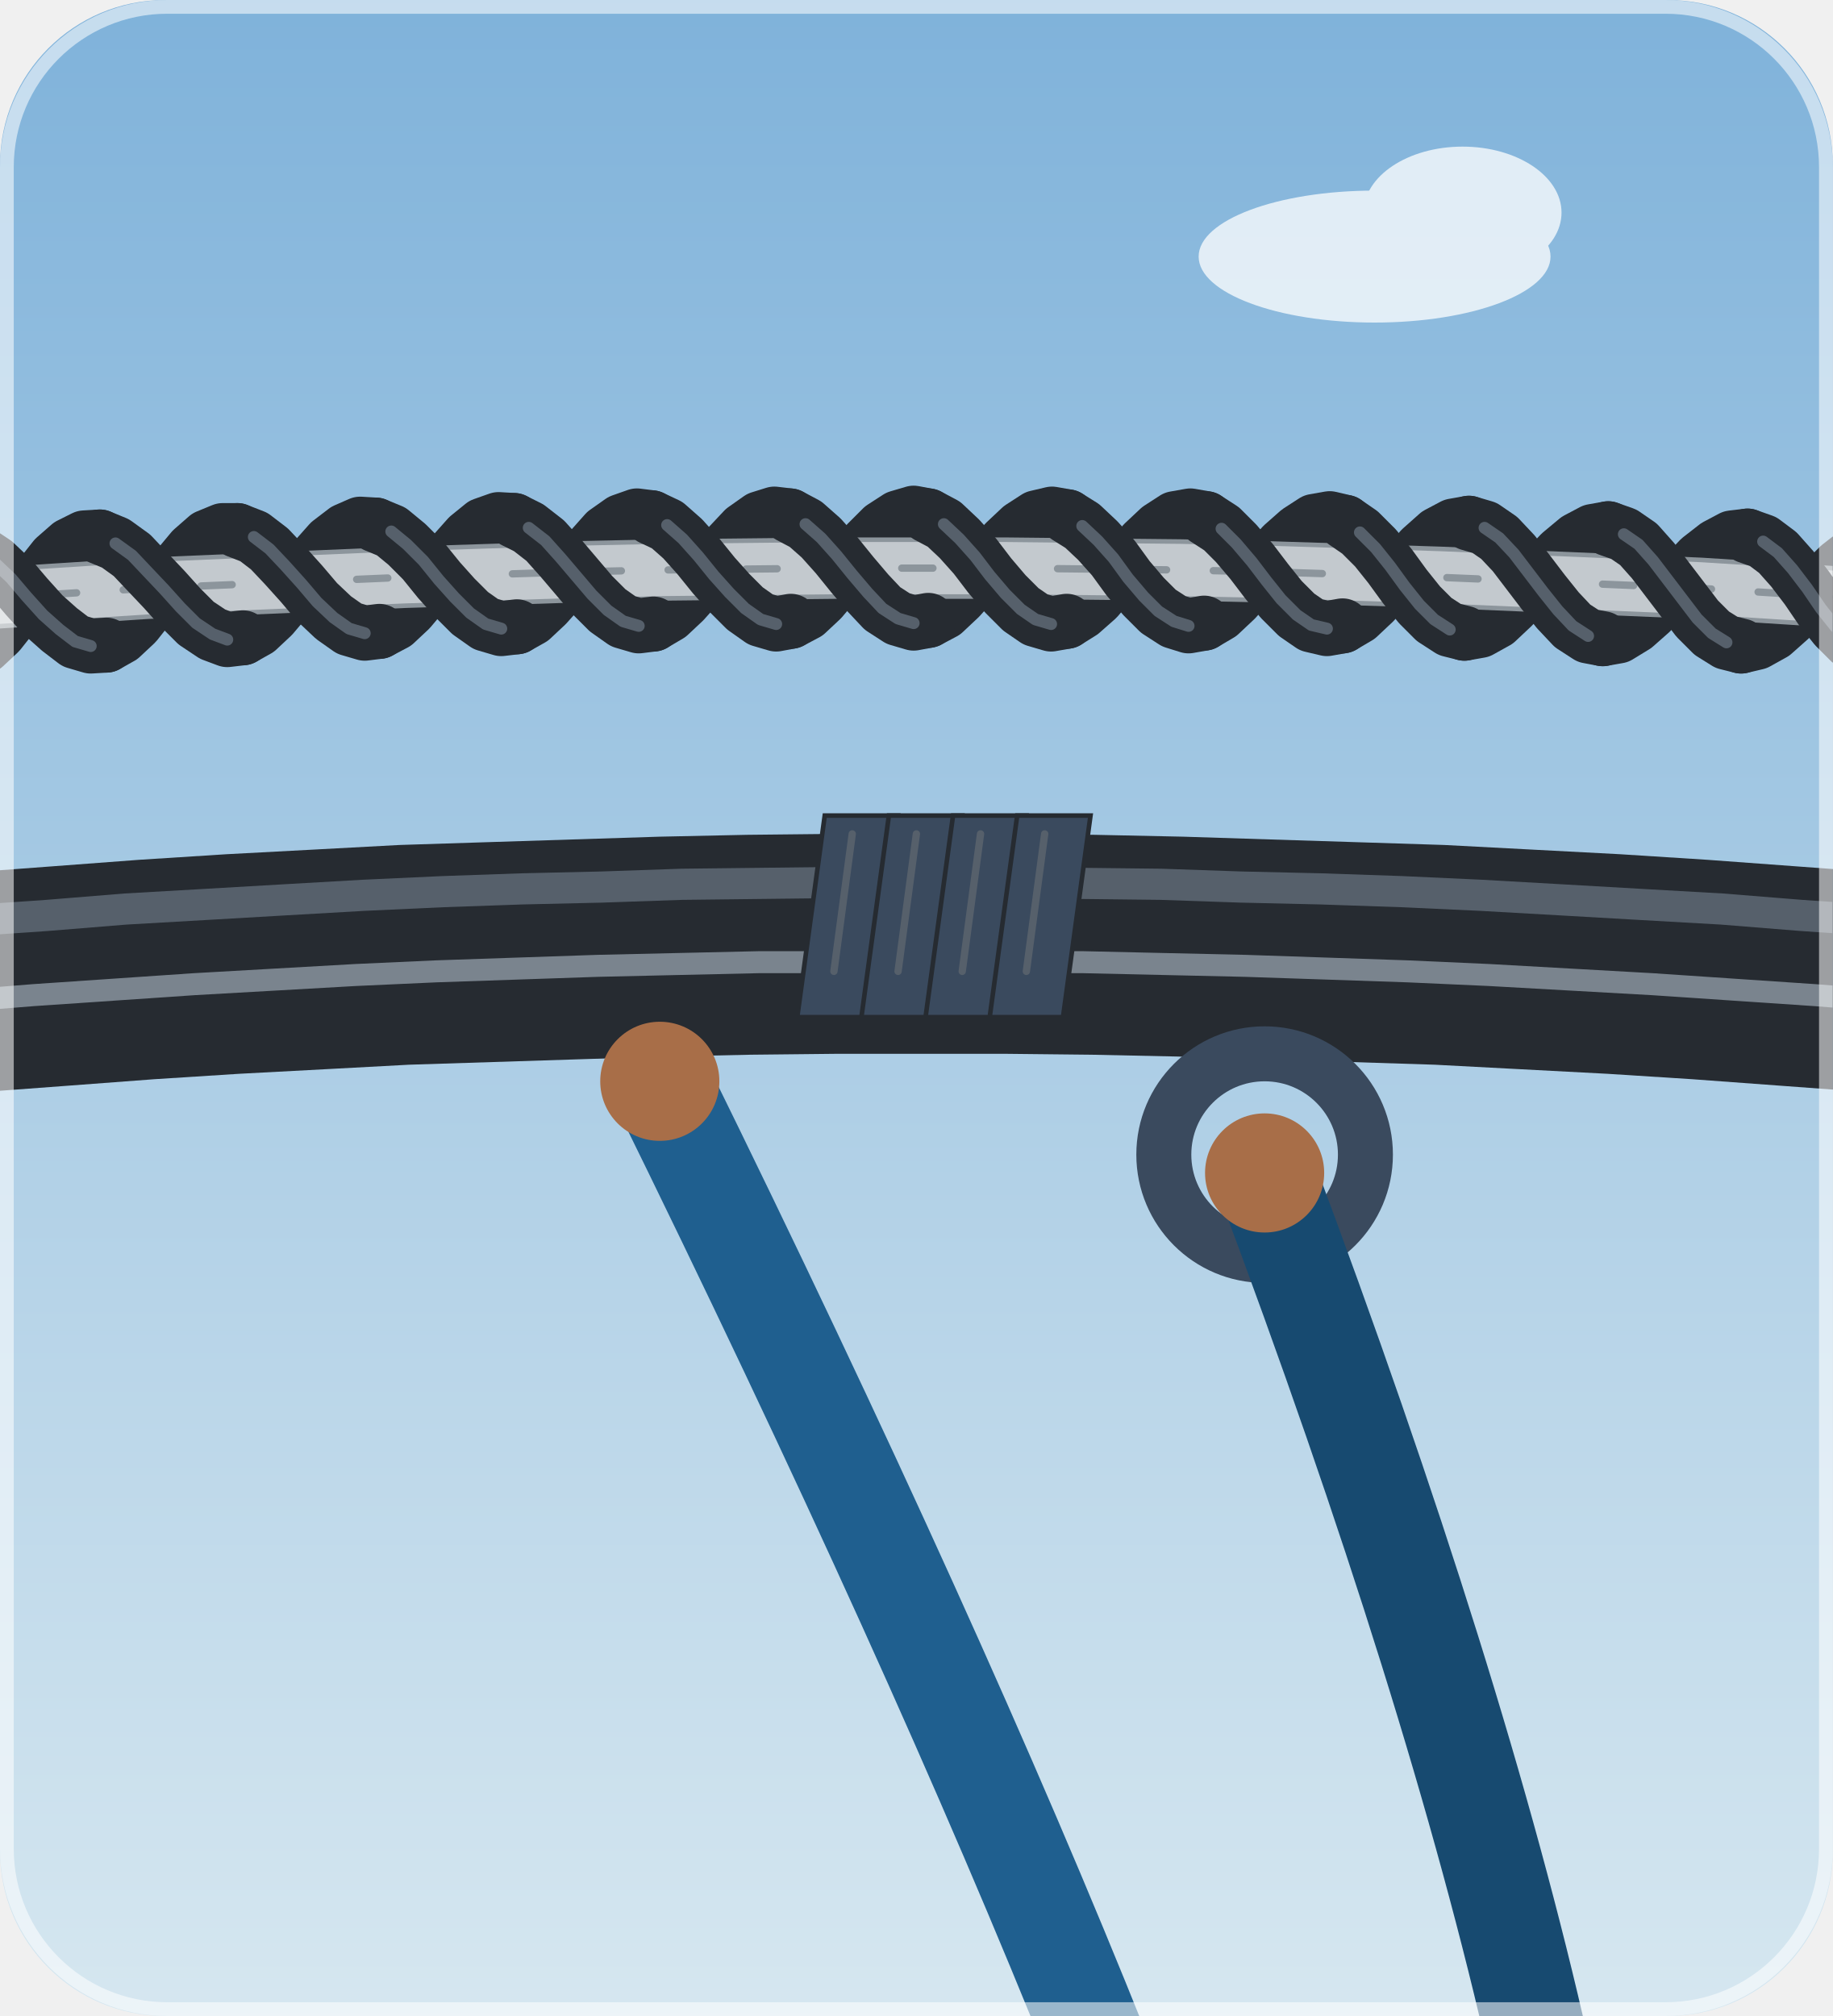
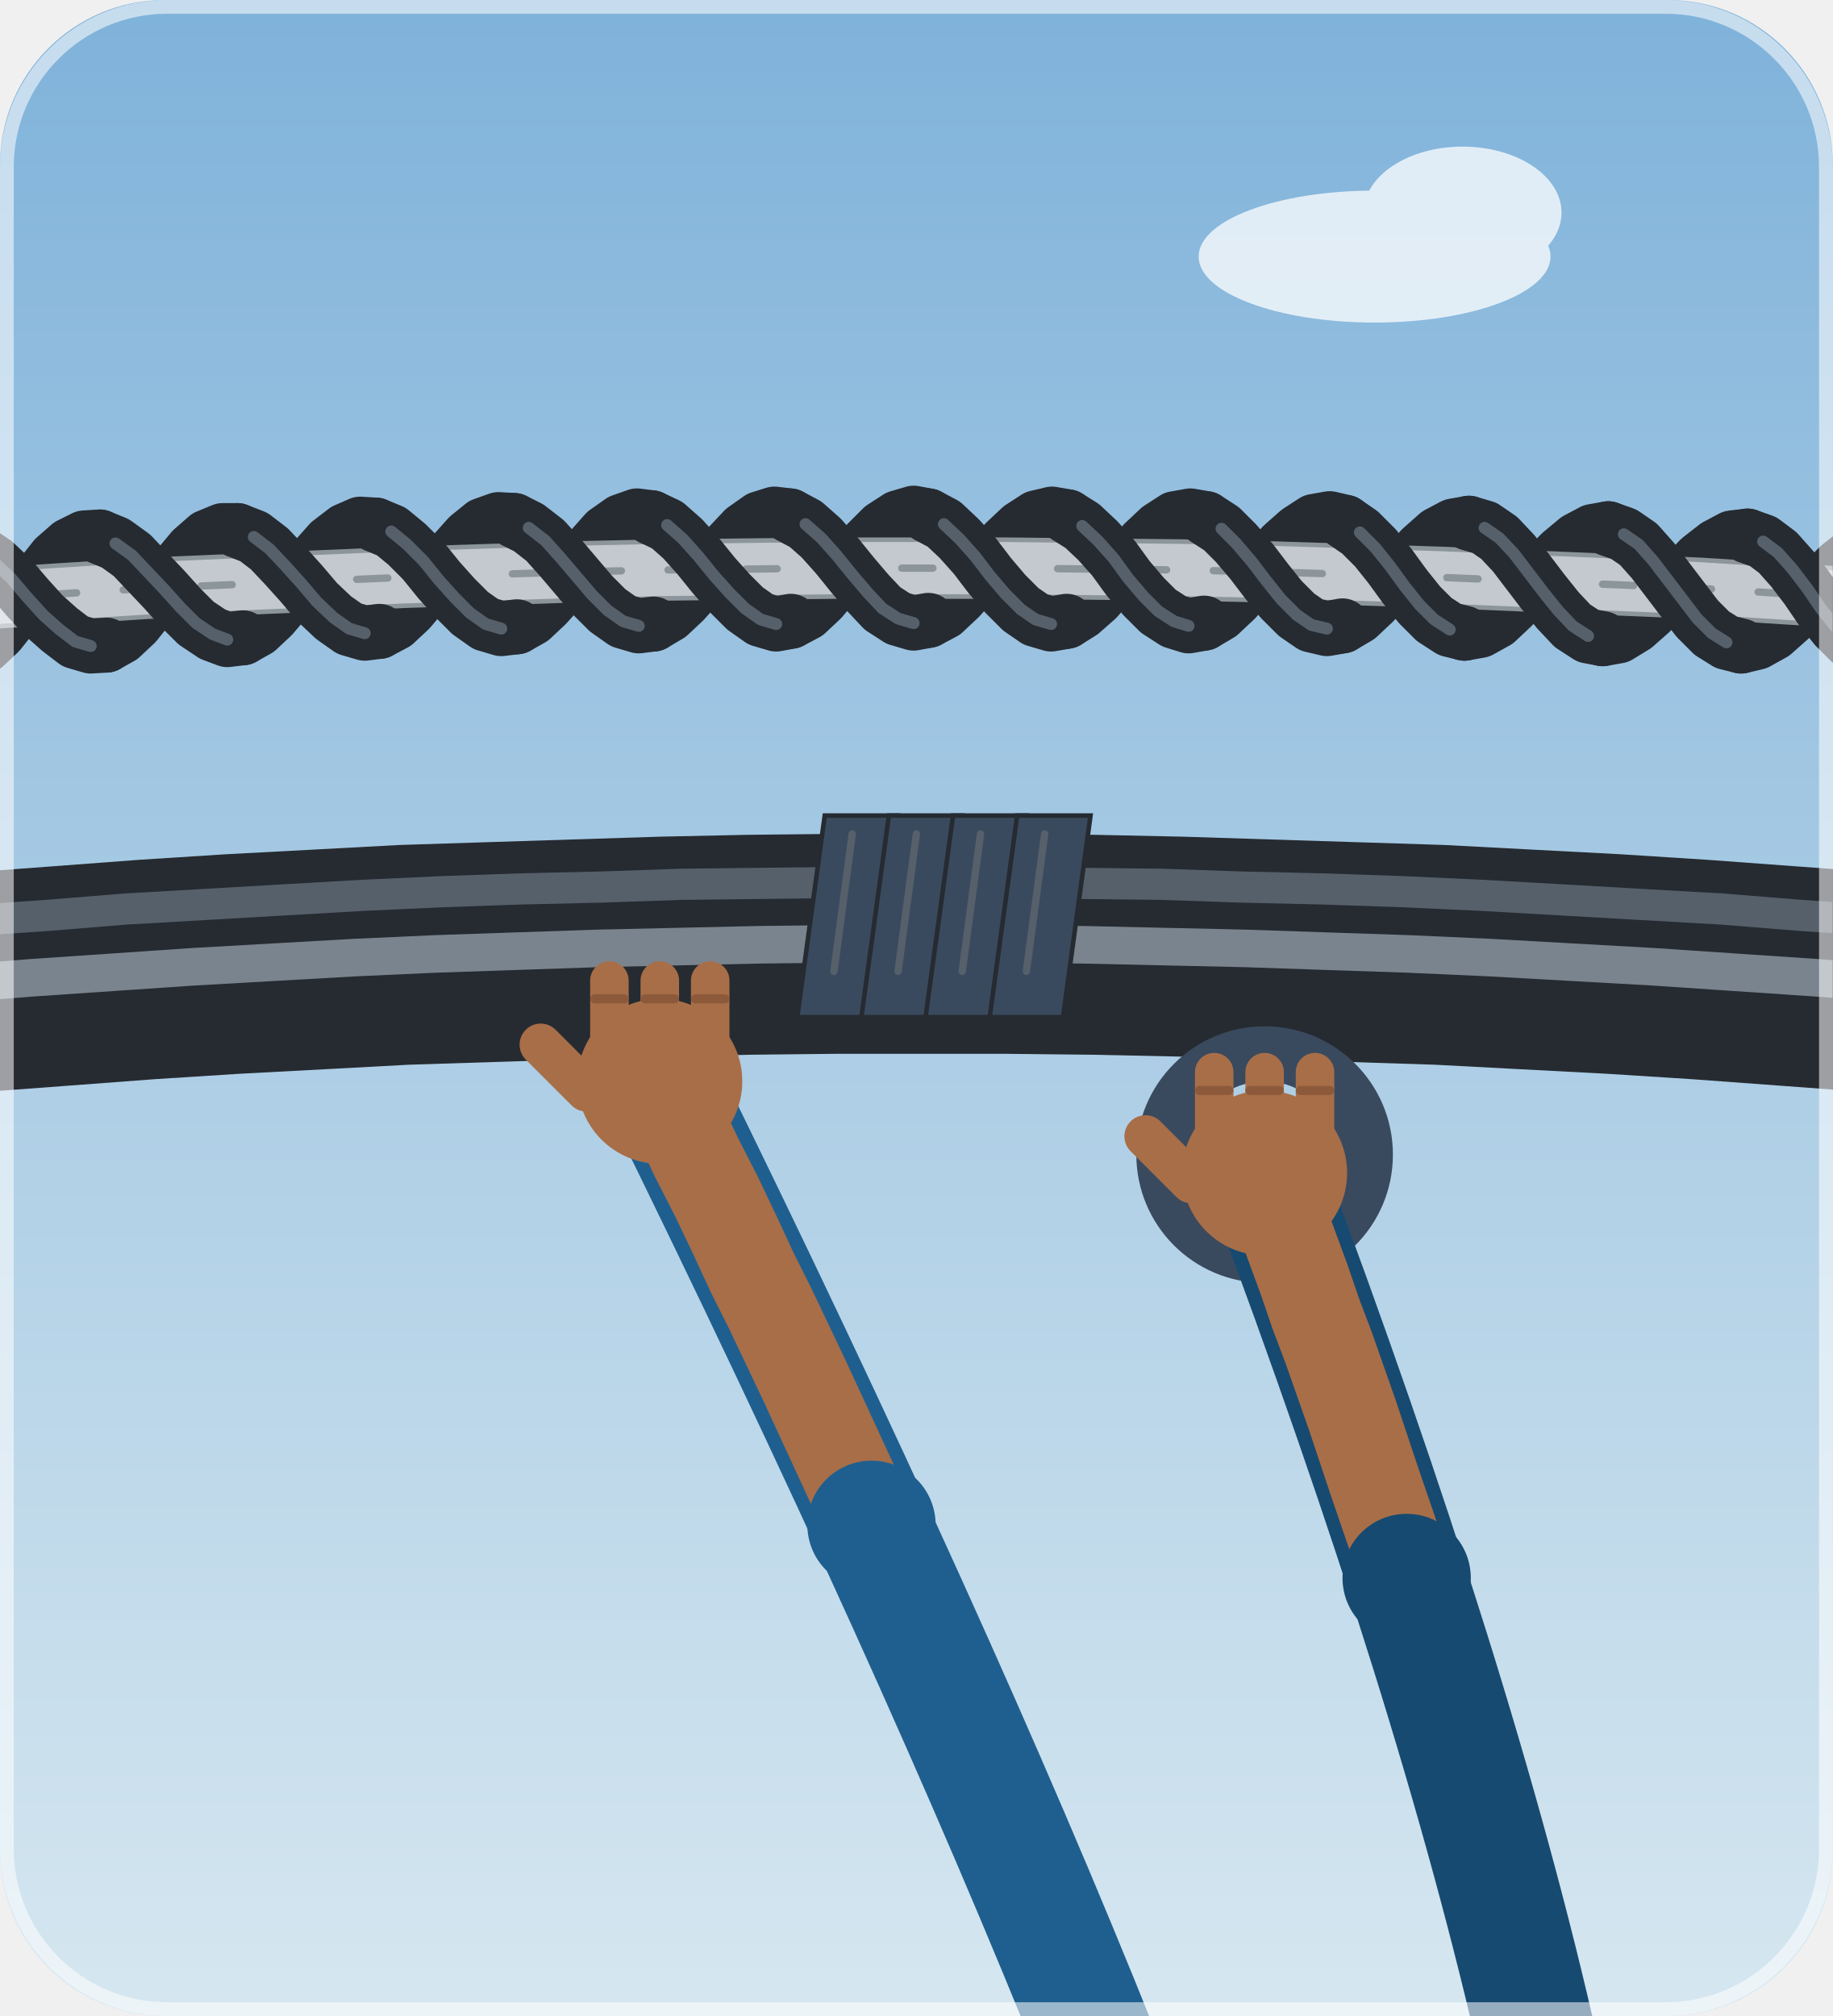
<svg xmlns="http://www.w3.org/2000/svg" viewBox="0 0 200 220" width="200" height="220">
  <defs>
    <linearGradient id="day" x1="0" y1="0" x2="0" y2="1">
      <stop offset="0" stop-color="#7FB2DA" />
      <stop offset="1" stop-color="#D6E7F0" />
    </linearGradient>
    <linearGradient id="near" x1="0" y1="0" x2="0" y2="1">
      <stop offset="0" stop-color="#A9C6DC" />
      <stop offset="0.7" stop-color="#E4ECEE" />
      <stop offset="1" stop-color="#EFE7D6" />
    </linearGradient>
    <linearGradient id="ground" x1="0" y1="0" x2="0" y2="1">
      <stop offset="0" stop-color="#9DBB72" />
      <stop offset="1" stop-color="#7E9C55" />
    </linearGradient>
    <linearGradient id="road" x1="0" y1="0" x2="0" y2="1">
      <stop offset="0" stop-color="#B9AE98" />
      <stop offset="1" stop-color="#9C917C" />
    </linearGradient>
    <linearGradient id="pole" x1="0" y1="0" x2="1" y2="0">
      <stop offset="0" stop-color="#8E979E" />
      <stop offset="0.5" stop-color="#C6CED4" />
      <stop offset="1" stop-color="#7C858C" />
    </linearGradient>
    <linearGradient id="steel" x1="0" y1="0" x2="1" y2="1">
      <stop offset="0" stop-color="#F4F7F9" />
      <stop offset="0.45" stop-color="#C3CBD1" />
      <stop offset="1" stop-color="#7D868E" />
    </linearGradient>
    <linearGradient id="ceramic" x1="0" y1="0" x2="1" y2="0">
      <stop offset="0" stop-color="#D9D3C6" />
      <stop offset="0.45" stop-color="#FAF8F2" />
      <stop offset="1" stop-color="#C8C1B2" />
    </linearGradient>
    <linearGradient id="shirt" x1="0" y1="0" x2="1" y2="0">
      <stop offset="0" stop-color="#1A5280" />
      <stop offset="0.5" stop-color="#2A6EA3" />
      <stop offset="1" stop-color="#184B75" />
    </linearGradient>
    <linearGradient id="drum" x1="0" y1="0" x2="1" y2="0">
      <stop offset="0" stop-color="#7A5A3A" />
      <stop offset="0.5" stop-color="#A47C52" />
      <stop offset="1" stop-color="#6E5034" />
    </linearGradient>
    <linearGradient id="house" x1="0" y1="0" x2="1" y2="0">
      <stop offset="0" stop-color="#D9C3A0" />
      <stop offset="1" stop-color="#B9A07A" />
    </linearGradient>
    <linearGradient id="roof" x1="0" y1="0" x2="0" y2="1">
      <stop offset="0" stop-color="#9A4E35" />
      <stop offset="1" stop-color="#743A28" />
    </linearGradient>
    <radialGradient id="glow" cx="0.5" cy="0.5" r="0.5">
      <stop offset="0" stop-color="#FFF6C8" />
      <stop offset="1" stop-color="#FFE08A" stop-opacity="0" />
    </radialGradient>
    <clipPath id="card">
      <rect x="0" y="0" width="200" height="220" rx="18" />
    </clipPath>
  </defs>
  <g clip-path="url(#card)">
    <rect width="200" height="220" fill="url(#day)" />
    <g fill="#FFFFFF" opacity="0.75">
      <ellipse cx="150" cy="28" rx="19.2" ry="7.2" />
      <ellipse cx="159.6" cy="23.2" rx="10.8" ry="7.2" />
    </g>
    <path d="M-3.3 71.3 L-1.7 70.5 L-0.1 69 L1.4 67.1 L2.9 64.9 L4.5 62.8 L6 60.9 L7.6 59.5 L9.2 58.7 L10.9 58.6" stroke="#262B31" stroke-width="6" fill="none" stroke-linecap="round" stroke-linejoin="round" />
    <path d="M26.5 69.6 L28.1 68.7 L29.7 67.2 L31.3 65.3 L32.9 63.1 L34.4 61 L36 59.2 L37.7 57.9 L39.3 57.2 L41 57.3" stroke="#262B31" stroke-width="6" fill="none" stroke-linecap="round" stroke-linejoin="round" />
    <path d="M56.4 68.4 L58 67.5 L59.6 66 L61.3 64.1 L62.9 61.9 L64.5 59.9 L66.1 58.1 L67.8 56.9 L69.5 56.3 L71.1 56.5" stroke="#262B31" stroke-width="6" fill="none" stroke-linecap="round" stroke-linejoin="round" />
    <path d="M86.3 67.8 L88 66.9 L89.6 65.4 L91.3 63.4 L93 61.3 L94.6 59.3 L96.3 57.6 L98 56.5 L99.7 56 L101.3 56.3" stroke="#262B31" stroke-width="6" fill="none" stroke-linecap="round" stroke-linejoin="round" />
    <path d="M116.4 67.8 L118 66.8 L119.7 65.3 L121.4 63.3 L123.1 61.3 L124.8 59.3 L126.5 57.7 L128.2 56.6 L129.9 56.3 L131.6 56.6" stroke="#262B31" stroke-width="6" fill="none" stroke-linecap="round" stroke-linejoin="round" />
    <path d="M146.5 68.3 L148.2 67.3 L149.9 65.7 L151.6 63.8 L153.4 61.8 L155.1 59.9 L156.9 58.3 L158.6 57.4 L160.3 57.1" stroke="#262B31" stroke-width="6" fill="none" stroke-linecap="round" stroke-linejoin="round" />
    <path d="M174.9 69.7 L176.6 69.4 L178.4 68.3 L180.1 66.8 L181.9 64.9 L183.7 62.9 L185.5 61 L187.3 59.6 L189 58.7 L190.7 58.5" stroke="#262B31" stroke-width="6" fill="none" stroke-linecap="round" stroke-linejoin="round" />
    <path d="M205.2 71.4 L206.9 71 L208.6 70 L210.4 68.4 L212.3 66.5 L214.1 64.5" stroke="#262B31" stroke-width="6" fill="none" stroke-linecap="round" stroke-linejoin="round" />
    <path d="M-12 66 L-10.5 63.8 L-8.9 61.9 L-7.4 60.5 L-5.8 59.6 L-4.1 59.5" stroke="#262B31" stroke-width="6" fill="none" stroke-linecap="round" stroke-linejoin="round" />
    <path d="M11.6 70.4 L13.2 69.5 L14.8 68 L16.3 66.1 L17.9 64 L19.5 61.8 L21 60 L22.6 58.6 L24.3 57.9 L25.9 57.9" stroke="#262B31" stroke-width="6" fill="none" stroke-linecap="round" stroke-linejoin="round" />
    <path d="M41.4 68.9 L43.1 68 L44.7 66.5 L46.3 64.6 L47.9 62.5 L49.5 60.4 L51.1 58.6 L52.7 57.3 L54.4 56.7 L56.1 56.8" stroke="#262B31" stroke-width="6" fill="none" stroke-linecap="round" stroke-linejoin="round" />
    <path d="M71.3 68.1 L73 67.1 L74.6 65.6 L76.3 63.7 L77.9 61.6 L79.6 59.5 L81.2 57.8 L82.9 56.6 L84.5 56.1 L86.2 56.3" stroke="#262B31" stroke-width="6" fill="none" stroke-linecap="round" stroke-linejoin="round" />
    <path d="M101.3 67.7 L103 66.8 L104.7 65.2 L106.4 63.3 L108 61.2 L109.7 59.2 L111.4 57.6 L113.1 56.5 L114.8 56.1 L116.5 56.4" stroke="#262B31" stroke-width="6" fill="none" stroke-linecap="round" stroke-linejoin="round" />
    <path d="M131.4 68 L133.1 67 L134.8 65.4 L136.5 63.5 L138.2 61.5 L140 59.5 L141.7 58 L143.4 56.9 L145.1 56.6 L146.8 57" stroke="#262B31" stroke-width="6" fill="none" stroke-linecap="round" stroke-linejoin="round" />
    <path d="M159.8 69.1 L161.5 68.8 L163.3 67.8 L165 66.2 L166.8 64.3 L168.5 62.3 L170.3 60.4 L172.1 58.9 L173.8 58 L175.5 57.7" stroke="#262B31" stroke-width="6" fill="none" stroke-linecap="round" stroke-linejoin="round" />
    <path d="M190 70.5 L191.7 70.1 L193.5 69.1 L195.3 67.5 L197.1 65.6 L198.9 63.6 L200.7 61.8 L202.5 60.4 L204.2 59.6 L205.9 59.5" stroke="#262B31" stroke-width="6" fill="none" stroke-linecap="round" stroke-linejoin="round" />
    <path d="M-12 66 L-2.7 65.4 L6.7 64.8 L16 64.2 L25.4 63.8 L34.8 63.4 L44.1 63 L53.5 62.7 L62.9 62.4 L72.3 62.2 L81.7 62.1 L91.1 62 L100.5 62 L109.9 62 L119.3 62.1 L128.8 62.2 L138.2 62.4 L147.7 62.7 L157.1 63 L166.6 63.4 L176.1 63.8 L185.5 64.2 L195 64.8 L204.5 65.4 L214 66" stroke="#8C959C" stroke-width="6.7" fill="none" stroke-linecap="round" stroke-linejoin="round" />
    <path d="M-12 66 L-2.7 65.4 L6.7 64.8 L16 64.2 L25.4 63.8 L34.8 63.4 L44.1 63 L53.5 62.7 L62.9 62.4 L72.3 62.2 L81.7 62.1 L91.1 62 L100.5 62 L109.9 62 L119.3 62.1 L128.8 62.2 L138.2 62.4 L147.7 62.7 L157.1 63 L166.6 63.4 L176.1 63.8 L185.5 64.2 L195 64.8 L204.5 65.4 L214 66" stroke="#C3C9CE" stroke-width="5.7" fill="none" stroke-linecap="round" stroke-linejoin="round" />
    <path d="M-12 66 L-2.7 65.4 L6.7 64.8 L16 64.2 L25.4 63.8 L34.8 63.4 L44.1 63 L53.5 62.7 L62.9 62.4 L72.3 62.2 L81.7 62.1 L91.1 62 L100.5 62 L109.9 62 L119.3 62.1 L128.8 62.2 L138.2 62.4 L147.7 62.7 L157.1 63 L166.6 63.4 L176.1 63.8 L185.5 64.2 L195 64.8 L204.5 65.4 L214 66" stroke="#8C959C" stroke-width="0.8" fill="none" stroke-linecap="round" stroke-linejoin="round" stroke-dasharray="3.4 5.1" />
    <path d="M-12 66 L-10.2 67.9 L-8.4 69.6 L-6.7 70.9 L-5 71.4 L-3.3 71.3" stroke="#262B31" stroke-width="6" fill="none" stroke-linecap="round" stroke-linejoin="round" />
    <path d="M-10.2 67.9 L-8.4 69.6 L-6.7 70.9 L-5 71.4" stroke="#56606B" stroke-width="1.3" fill="none" stroke-linecap="round" stroke-linejoin="round" />
    <path d="M10.9 58.6 L12.6 59.3 L14.4 60.6 L16.1 62.4 L17.9 64.3 L19.7 66.3 L21.4 68 L23.2 69.2 L24.8 69.8 L26.5 69.6" stroke="#262B31" stroke-width="6" fill="none" stroke-linecap="round" stroke-linejoin="round" />
    <path d="M12.6 59.3 L14.4 60.6 L16.1 62.4 L17.9 64.3 L19.7 66.3 L21.4 68 L23.2 69.2 L24.8 69.8" stroke="#56606B" stroke-width="1.3" fill="none" stroke-linecap="round" stroke-linejoin="round" />
    <path d="M41 57.3 L42.7 58 L44.4 59.4 L46.2 61.2 L47.9 63.3 L49.6 65.2 L51.3 66.9 L53 68.1 L54.7 68.6 L56.4 68.4" stroke="#262B31" stroke-width="6" fill="none" stroke-linecap="round" stroke-linejoin="round" />
    <path d="M42.7 58 L44.4 59.4 L46.2 61.2 L47.9 63.3 L49.6 65.2 L51.3 66.9 L53 68.1 L54.7 68.6" stroke="#56606B" stroke-width="1.3" fill="none" stroke-linecap="round" stroke-linejoin="round" />
    <path d="M71.1 56.5 L72.8 57.3 L74.5 58.8 L76.2 60.7 L77.9 62.8 L79.6 64.7 L81.3 66.4 L83 67.6 L84.7 68.1 L86.3 67.8" stroke="#262B31" stroke-width="6" fill="none" stroke-linecap="round" stroke-linejoin="round" />
    <path d="M72.8 57.3 L74.5 58.8 L76.2 60.7 L77.9 62.8 L79.6 64.7 L81.3 66.4 L83 67.6 L84.7 68.1" stroke="#56606B" stroke-width="1.3" fill="none" stroke-linecap="round" stroke-linejoin="round" />
    <path d="M101.3 56.3 L103 57.2 L104.7 58.8 L106.4 60.7 L108 62.8 L109.7 64.8 L111.4 66.5 L113 67.6 L114.7 68.1 L116.4 67.8" stroke="#262B31" stroke-width="6" fill="none" stroke-linecap="round" stroke-linejoin="round" />
    <path d="M103 57.2 L104.7 58.8 L106.4 60.7 L108 62.8 L109.7 64.8 L111.4 66.5 L113 67.6 L114.7 68.1" stroke="#56606B" stroke-width="1.3" fill="none" stroke-linecap="round" stroke-linejoin="round" />
    <path d="M131.6 56.6 L133.3 57.7 L134.9 59.3 L136.6 61.3 L138.2 63.4 L139.8 65.4 L141.5 67.1 L143.1 68.2 L144.8 68.6 L146.5 68.3" stroke="#262B31" stroke-width="6" fill="none" stroke-linecap="round" stroke-linejoin="round" />
    <path d="M133.3 57.7 L134.9 59.3 L136.6 61.3 L138.2 63.4 L139.8 65.4 L141.5 67.1 L143.1 68.2 L144.8 68.6" stroke="#56606B" stroke-width="1.3" fill="none" stroke-linecap="round" stroke-linejoin="round" />
    <path d="M160.3 57.1 L162 57.6 L163.6 58.7 L165.2 60.4 L166.8 62.5 L168.4 64.6 L170 66.6 L171.6 68.3 L173.3 69.4 L174.9 69.7" stroke="#262B31" stroke-width="6" fill="none" stroke-linecap="round" stroke-linejoin="round" />
    <path d="M162 57.6 L163.6 58.7 L165.2 60.4 L166.8 62.5 L168.4 64.6 L170 66.6 L171.6 68.3 L173.3 69.4" stroke="#56606B" stroke-width="1.3" fill="none" stroke-linecap="round" stroke-linejoin="round" />
    <path d="M190.7 58.5 L192.4 59.1 L194 60.3 L195.6 62.1 L197.2 64.2 L198.7 66.4 L200.3 68.4 L201.9 70 L203.5 71.1 L205.2 71.4" stroke="#262B31" stroke-width="6" fill="none" stroke-linecap="round" stroke-linejoin="round" />
    <path d="M192.4 59.1 L194 60.3 L195.6 62.1 L197.2 64.2 L198.7 66.4 L200.3 68.4 L201.9 70 L203.5 71.1" stroke="#56606B" stroke-width="1.3" fill="none" stroke-linecap="round" stroke-linejoin="round" />
    <path d="M-4.1 59.5 L-2.4 60.2 L-0.6 61.4 L1.2 63.1 L2.9 65.1 L4.7 67.1 L6.5 68.7 L8.2 70 L9.9 70.5 L11.6 70.4" stroke="#262B31" stroke-width="6" fill="none" stroke-linecap="round" stroke-linejoin="round" />
    <path d="M-2.4 60.2 L-0.6 61.4 L1.2 63.1 L2.9 65.1 L4.7 67.1 L6.5 68.7 L8.2 70 L9.9 70.5" stroke="#56606B" stroke-width="1.3" fill="none" stroke-linecap="round" stroke-linejoin="round" />
    <path d="M25.9 57.9 L27.7 58.6 L29.4 59.9 L31.1 61.7 L32.9 63.7 L34.6 65.7 L36.4 67.4 L38.1 68.6 L39.8 69.1 L41.4 68.9" stroke="#262B31" stroke-width="6" fill="none" stroke-linecap="round" stroke-linejoin="round" />
    <path d="M27.7 58.6 L29.4 59.9 L31.1 61.7 L32.9 63.7 L34.6 65.7 L36.4 67.4 L38.1 68.6 L39.8 69.1" stroke="#56606B" stroke-width="1.3" fill="none" stroke-linecap="round" stroke-linejoin="round" />
    <path d="M56.1 56.8 L57.7 57.6 L59.5 59 L61.2 60.9 L62.9 62.9 L64.6 64.9 L66.3 66.6 L68 67.8 L69.7 68.3 L71.3 68.1" stroke="#262B31" stroke-width="6" fill="none" stroke-linecap="round" stroke-linejoin="round" />
    <path d="M57.7 57.6 L59.5 59 L61.2 60.9 L62.9 62.9 L64.6 64.9 L66.3 66.6 L68 67.8 L69.7 68.3" stroke="#56606B" stroke-width="1.3" fill="none" stroke-linecap="round" stroke-linejoin="round" />
    <path d="M86.2 56.3 L87.9 57.2 L89.6 58.7 L91.3 60.6 L93 62.7 L94.7 64.7 L96.3 66.4 L98 67.5 L99.7 68 L101.3 67.7" stroke="#262B31" stroke-width="6" fill="none" stroke-linecap="round" stroke-linejoin="round" />
    <path d="M87.9 57.2 L89.6 58.7 L91.3 60.6 L93 62.7 L94.7 64.7 L96.3 66.4 L98 67.5 L99.7 68" stroke="#56606B" stroke-width="1.3" fill="none" stroke-linecap="round" stroke-linejoin="round" />
    <path d="M116.5 56.4 L118.1 57.4 L119.8 59 L121.5 60.9 L123.1 63.1 L124.8 65.1 L126.4 66.7 L128.1 67.8 L129.7 68.3 L131.4 68" stroke="#262B31" stroke-width="6" fill="none" stroke-linecap="round" stroke-linejoin="round" />
    <path d="M118.1 57.4 L119.8 59 L121.5 60.9 L123.1 63.1 L124.8 65.1 L126.4 66.7 L128.1 67.8 L129.7 68.3" stroke="#56606B" stroke-width="1.3" fill="none" stroke-linecap="round" stroke-linejoin="round" />
    <path d="M146.8 57 L148.4 58.1 L150.1 59.8 L151.7 61.8 L153.3 64 L154.9 66 L156.5 67.6 L158.2 68.7 L159.8 69.1" stroke="#262B31" stroke-width="6" fill="none" stroke-linecap="round" stroke-linejoin="round" />
    <path d="M148.4 58.1 L150.1 59.8 L151.7 61.8 L153.3 64 L154.9 66 L156.5 67.6 L158.2 68.7" stroke="#56606B" stroke-width="1.3" fill="none" stroke-linecap="round" stroke-linejoin="round" />
    <path d="M175.5 57.7 L177.2 58.3 L178.8 59.4 L180.4 61.2 L182 63.3 L183.6 65.4 L185.2 67.5 L186.8 69.1 L188.4 70.1 L190 70.5" stroke="#262B31" stroke-width="6" fill="none" stroke-linecap="round" stroke-linejoin="round" />
    <path d="M177.2 58.3 L178.8 59.4 L180.4 61.2 L182 63.3 L183.6 65.4 L185.2 67.5 L186.8 69.1 L188.4 70.1" stroke="#56606B" stroke-width="1.3" fill="none" stroke-linecap="round" stroke-linejoin="round" />
    <path d="M205.9 59.5 L207.6 60.1 L209.2 61.3 L210.8 63.1 L212.4 65.3 L213.9 67.5" stroke="#262B31" stroke-width="6" fill="none" stroke-linecap="round" stroke-linejoin="round" />
    <path d="M207.6 60.1 L209.2 61.3 L210.8 63.1 L212.4 65.3" stroke="#56606B" stroke-width="1.3" fill="none" stroke-linecap="round" stroke-linejoin="round" />
    <path d="M-12 108 L-2.7 107.2 L6.7 106.5 L16 105.8 L25.4 105.2 L34.8 104.7 L44.1 104.2 L53.5 103.9 L62.9 103.6 L72.3 103.3 L81.7 103.1 L91.1 103 L100.5 103 L109.9 103 L119.3 103.1 L128.8 103.3 L138.2 103.6 L147.7 103.9 L157.1 104.2 L166.6 104.7 L176.1 105.2 L185.5 105.8 L195 106.5 L204.5 107.2 L214 108" stroke="#262B31" stroke-width="24" fill="none" stroke-linecap="round" stroke-linejoin="round" />
    <path d="M-3.6 100.5 L5.1 99.9 L13.7 99.2 L22.4 98.7 L31 98.2 L39.7 97.7 L48.4 97.3 L57 97 L65.7 96.8 L74.4 96.5 L83.1 96.4 L91.8 96.3 L100.5 96.3 L109.2 96.3 L117.9 96.4 L126.7 96.5 L135.4 96.8 L144.1 97 L152.9 97.3 L161.6 97.7 L170.4 98.2 L179.1 98.7 L187.9 99.2 L196.6 99.9 L205.4 100.5" stroke="#56606B" stroke-width="3.4" fill="none" stroke-linecap="round" stroke-linejoin="round" />
-     <path d="M-5.1 109.3 L3.6 108.6 L12.4 108 L21.2 107.4 L30 106.9 L38.8 106.4 L47.6 106 L56.4 105.7 L65.2 105.4 L74 105.2 L82.8 105 L91.7 105 L100.5 104.9 L109.3 105 L118.2 105 L127 105.2 L135.9 105.4 L144.8 105.7 L153.6 106 L162.5 106.4 L171.4 106.9 L180.3 107.4 L189.2 108 L198.1 108.6 L207 109.3" stroke="#7A848E" stroke-width="2.4" fill="none" stroke-linecap="round" stroke-linejoin="round" />
+     <path d="M-5.3 107.4 L3.5 106.7 L12.3 106.1 L21.1 105.5 L29.9 105 L38.7 104.5 L47.5 104.1 L56.3 103.8 L65.1 103.5 L74 103.3 L82.8 103.1 L91.7 103 L100.5 103 L109.4 103 L118.2 103.1 L127.1 103.3 L136 103.5 L144.8 103.8 L153.7 104.1 L162.6 104.5 L171.5 105 L180.4 105.5 L189.3 106.1 L198.2 106.7 L207.2 107.4" stroke="#7A848E" stroke-width="4.1" fill="none" stroke-linecap="round" stroke-linejoin="round" />
    <path d="M90 89 l8 0 l-3 22 l-8 0 Z" fill="#3A4A5E" stroke="#262B31" stroke-width="0.5" />
    <path d="M93 91 l-2 15" stroke="#56606B" stroke-width="0.8" fill="none" stroke-linecap="round" stroke-linejoin="round" />
    <path d="M97 89 l8 0 l-3 22 l-8 0 Z" fill="#3A4A5E" stroke="#262B31" stroke-width="0.5" />
    <path d="M100 91 l-2 15" stroke="#56606B" stroke-width="0.8" fill="none" stroke-linecap="round" stroke-linejoin="round" />
    <path d="M104 89 l8 0 l-3 22 l-8 0 Z" fill="#3A4A5E" stroke="#262B31" stroke-width="0.5" />
    <path d="M107 91 l-2 15" stroke="#56606B" stroke-width="0.8" fill="none" stroke-linecap="round" stroke-linejoin="round" />
    <path d="M111 89 l8 0 l-3 22 l-8 0 Z" fill="#3A4A5E" stroke="#262B31" stroke-width="0.5" />
    <path d="M114 91 l-2 15" stroke="#56606B" stroke-width="0.8" fill="none" stroke-linecap="round" stroke-linejoin="round" />
    <circle cx="138" cy="126" r="11" fill="none" stroke="#3A4A5E" stroke-width="6" />
-     <path d="M168 224 Q159 184 138 128" stroke="#174A70" stroke-width="11" stroke-linecap="round" fill="none" />
-     <circle cx="138" cy="128" r="6.5" fill="#A86E48" />
-     <path d="M120 224 Q102 179 72 118" stroke="#1F5F8F" stroke-width="11" stroke-linecap="round" fill="none" />
-     <circle cx="72" cy="118" r="6.5" fill="#A86E48" />
+     <path d="M168 224 Q159 184 138 128" stroke="#174A70" stroke-width="13" stroke-linecap="round" fill="none" />
+     <path d="M153.5 172.2 L152.4 168.7 L151.2 165.2 L150 161.7 L148.8 158.1 L147.6 154.5 L146.3 150.8 L145 147.1 L143.6 143.4 L142.3 139.6 L140.9 135.8 L139.5 131.9 L138 128" stroke="#A86E48" stroke-width="10" fill="none" stroke-linecap="round" stroke-linejoin="round" />
+     <circle cx="153.5" cy="172.2" r="7" fill="#174A70" />
+     <circle cx="138" cy="128" r="9" fill="#A86E48" />
+     <path d="M132.5 125 L132.5 117" stroke="#A86E48" stroke-width="4.2" fill="none" stroke-linecap="round" stroke-linejoin="round" />
+     <path d="M138 125 L138 117" stroke="#A86E48" stroke-width="4.2" fill="none" stroke-linecap="round" stroke-linejoin="round" />
+     <path d="M143.5 125 L143.5 117" stroke="#A86E48" stroke-width="4.2" fill="none" stroke-linecap="round" stroke-linejoin="round" />
+     <path d="M130 129 L125 124" stroke="#A86E48" stroke-width="4.6" fill="none" stroke-linecap="round" stroke-linejoin="round" />
+     <path d="M130.9 119 L134.1 119" stroke="#8C5A3A" stroke-width="1" fill="none" stroke-linecap="round" stroke-linejoin="round" />
+     <path d="M136.4 119 L139.6 119" stroke="#8C5A3A" stroke-width="1" fill="none" stroke-linecap="round" stroke-linejoin="round" />
+     <path d="M141.9 119 L145.1 119" stroke="#8C5A3A" stroke-width="1" fill="none" stroke-linecap="round" stroke-linejoin="round" />
+     <path d="M120 224 Q102 179 72 118" stroke="#1F5F8F" stroke-width="13" stroke-linecap="round" fill="none" />
+     <path d="M95.1 166.4 L93.3 162.6 L91.5 158.7 L89.7 154.8 L87.9 150.9 L86 146.9 L84.1 142.9 L82.1 138.9 L80.2 134.8 L78.2 130.6 L76.1 126.5 L74.1 122.3 L72 118" stroke="#A86E48" stroke-width="10" fill="none" stroke-linecap="round" stroke-linejoin="round" />
+     <circle cx="95.1" cy="166.4" r="7" fill="#1F5F8F" />
+     <circle cx="72" cy="118" r="9" fill="#A86E48" />
+     <path d="M66.5 115 L66.5 107" stroke="#A86E48" stroke-width="4.2" fill="none" stroke-linecap="round" stroke-linejoin="round" />
+     <path d="M72 115 L72 107" stroke="#A86E48" stroke-width="4.2" fill="none" stroke-linecap="round" stroke-linejoin="round" />
+     <path d="M77.5 115 L77.5 107" stroke="#A86E48" stroke-width="4.2" fill="none" stroke-linecap="round" stroke-linejoin="round" />
+     <path d="M64 119 L59 114" stroke="#A86E48" stroke-width="4.6" fill="none" stroke-linecap="round" stroke-linejoin="round" />
+     <path d="M64.9 109 L68.1 109" stroke="#8C5A3A" stroke-width="1" fill="none" stroke-linecap="round" stroke-linejoin="round" />
+     <path d="M70.4 109 L73.6 109" stroke="#8C5A3A" stroke-width="1" fill="none" stroke-linecap="round" stroke-linejoin="round" />
+     <path d="M75.9 109 L79.1 109" stroke="#8C5A3A" stroke-width="1" fill="none" stroke-linecap="round" stroke-linejoin="round" />
  </g>
  <rect x="0.75" y="0.75" width="198.5" height="218.5" rx="17.5" fill="none" stroke="#FFFFFF" stroke-opacity="0.55" stroke-width="1.5" />
</svg>
